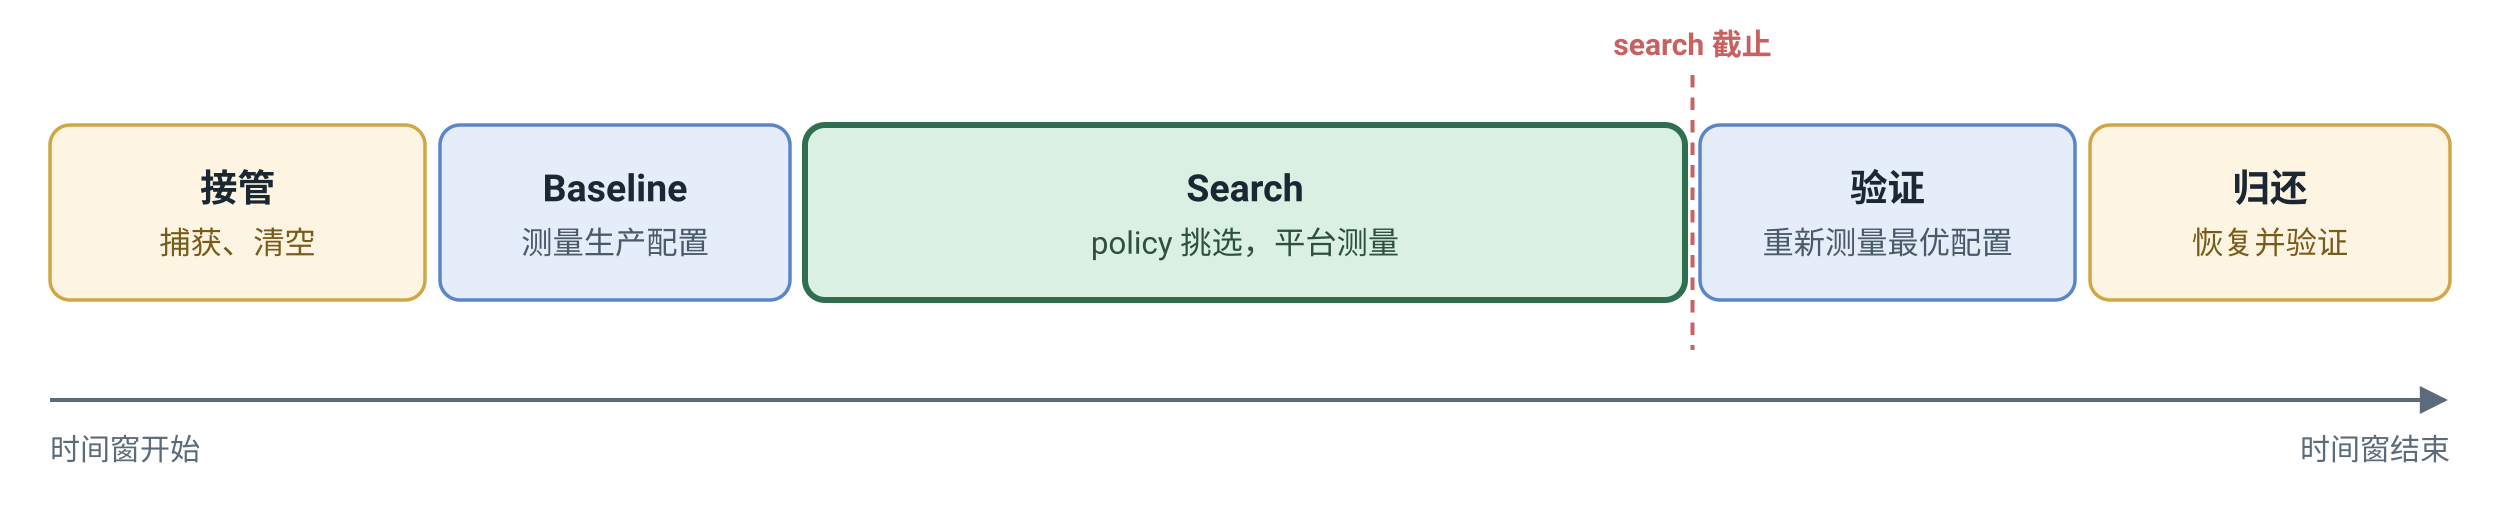
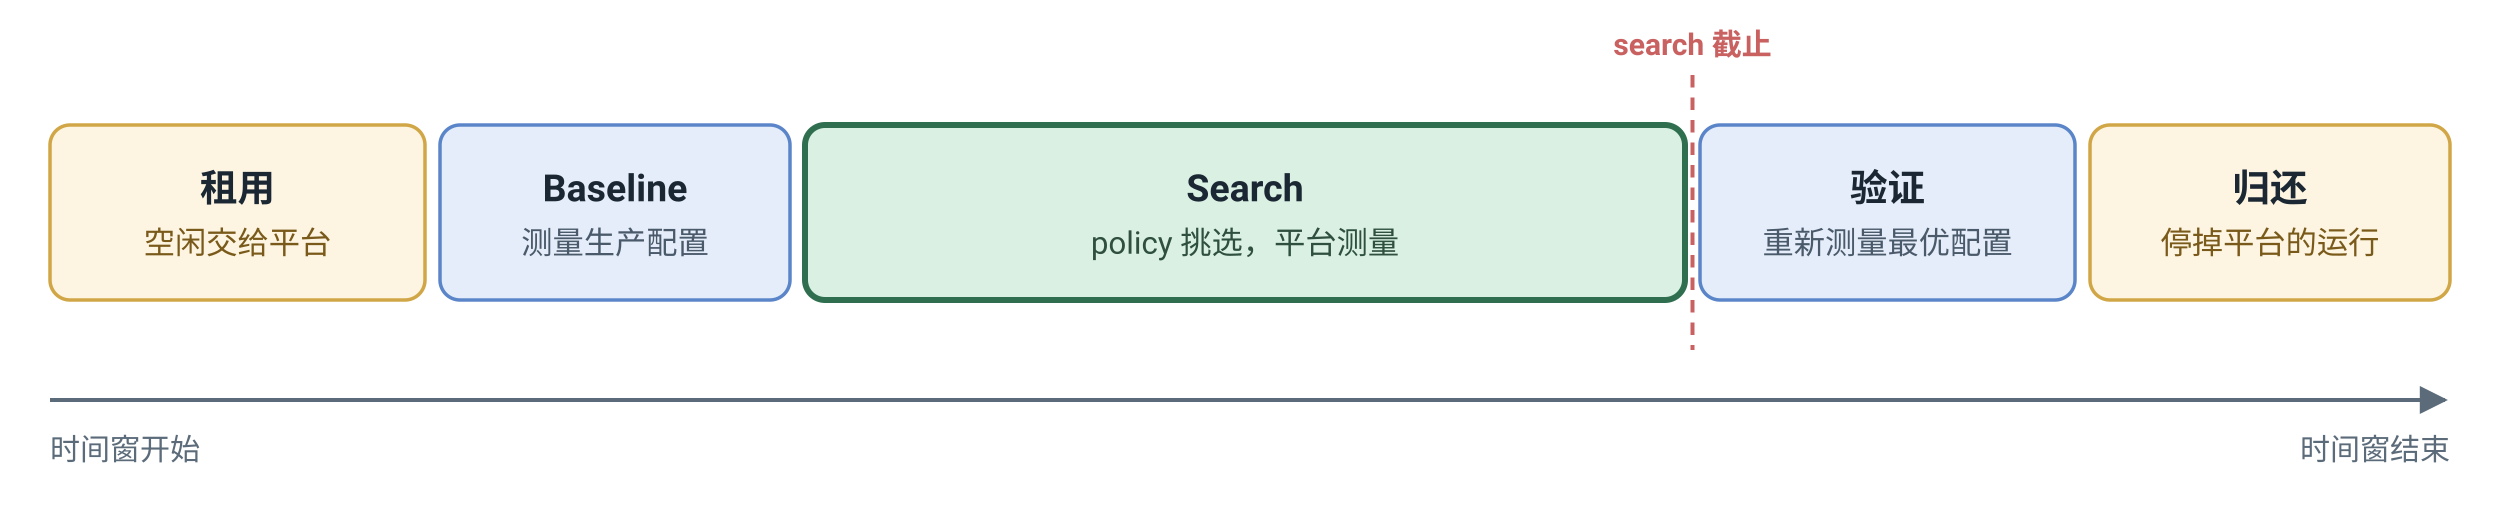
<svg xmlns="http://www.w3.org/2000/svg" viewBox="0 0 1000 210" font-family="-apple-system, Segoe UI, Roboto, Helvetica, Arial, sans-serif">
  <defs>
    <marker id="a-grey" viewBox="0 0 10 10" refX="9" refY="5" markerWidth="7" markerHeight="7" orient="auto-start-reverse">
      <path d="M0 0 L10 5 L0 10 z" fill="#5b6b7a" />
    </marker>
    <marker id="a-green" viewBox="0 0 10 10" refX="9" refY="5" markerWidth="7" markerHeight="7" orient="auto-start-reverse">
      <path d="M0 0 L10 5 L0 10 z" fill="#2f6f4f" />
    </marker>
    <marker id="a-orange" viewBox="0 0 10 10" refX="9" refY="5" markerWidth="7" markerHeight="7" orient="auto-start-reverse">
      <path d="M0 0 L10 5 L0 10 z" fill="#c07a2c" />
    </marker>
    <marker id="a-purple" viewBox="0 0 10 10" refX="9" refY="5" markerWidth="7" markerHeight="7" orient="auto-start-reverse">
      <path d="M0 0 L10 5 L0 10 z" fill="#8b72be" />
    </marker>
    <marker id="a-red" viewBox="0 0 10 10" refX="9" refY="5" markerWidth="7" markerHeight="7" orient="auto-start-reverse">
      <path d="M0 0 L10 5 L0 10 z" fill="#c96161" />
    </marker>
    <marker id="a-blue" viewBox="0 0 10 10" refX="9" refY="5" markerWidth="7" markerHeight="7" orient="auto-start-reverse">
      <path d="M0 0 L10 5 L0 10 z" fill="#5b85c9" />
    </marker>
  </defs>
  <rect width="1000" height="210" fill="#ffffff" />
  <rect x="20" y="50" width="150" height="70" rx="8" fill="#fdf5e1" stroke="#d1a646" stroke-width="1.4" />
-   <text x="95.0" y="80.5" font-size="15" fill="#1b2733" font-weight="700" text-anchor="middle">接管</text>
-   <text x="95.0" y="101.5" font-size="12.5" fill="#7a5a1a" text-anchor="middle">捕获、清空</text>
+   <text x="95.0" y="80.5" font-size="15" fill="#1b2733" font-weight="700" text-anchor="middle">租用</text>
+   <text x="95.0" y="101.5" font-size="12.5" fill="#7a5a1a" text-anchor="middle">空闲交给平台</text>
  <rect x="176" y="50" width="140" height="70" rx="8" fill="#e4edf9" stroke="#5b85c9" stroke-width="1.4" />
  <text x="246.0" y="80.5" font-size="15" fill="#1b2733" font-weight="700" text-anchor="middle">Baseline</text>
  <text x="246.0" y="101.5" font-size="12.5" fill="#4a5a6a" text-anchor="middle">测量生产配置</text>
  <rect x="322" y="50" width="352" height="70" rx="8" fill="#d9f0e2" stroke="#2f6f4f" stroke-width="2.4" />
  <text x="498.0" y="80.5" font-size="15" fill="#1b2733" font-weight="700" text-anchor="middle">Search</text>
  <text x="498.0" y="101.5" font-size="12.5" fill="#2f4f3f" text-anchor="middle">policy 挑选，平台测量</text>
  <rect x="680" y="50" width="150" height="70" rx="8" fill="#e4edf9" stroke="#5b85c9" stroke-width="1.4" />
  <text x="755.0" y="80.5" font-size="15" fill="#1b2733" font-weight="700" text-anchor="middle">验证</text>
  <text x="755.0" y="101.5" font-size="12.5" fill="#4a5a6a" text-anchor="middle">重新测量最优配置</text>
  <rect x="836" y="50" width="144" height="70" rx="8" fill="#fdf5e1" stroke="#d1a646" stroke-width="1.4" />
  <text x="908.0" y="80.5" font-size="15" fill="#1b2733" font-weight="700" text-anchor="middle">归还</text>
-   <text x="908.0" y="101.5" font-size="12.5" fill="#7a5a1a" text-anchor="middle">恢复并验证</text>
+   <text x="908.0" y="101.5" font-size="12.5" fill="#7a5a1a" text-anchor="middle">停掉平台的运行</text>
  <path d="M677 30 L677 140" fill="none" stroke="#c96161" stroke-width="1.6" stroke-dasharray="5 4" />
  <text x="677" y="22" font-size="12" fill="#c96161" font-weight="700" text-anchor="middle">search 截止</text>
  <path d="M20 160 L978 160" fill="none" stroke="#5b6b7a" stroke-width="1.6" marker-end="url(#a-grey)" />
  <text x="20" y="184" font-size="12" fill="#5b6b7a" text-anchor="start">时间窗开始</text>
  <text x="980" y="184" font-size="12" fill="#5b6b7a" text-anchor="end">时间窗结束</text>
</svg>
